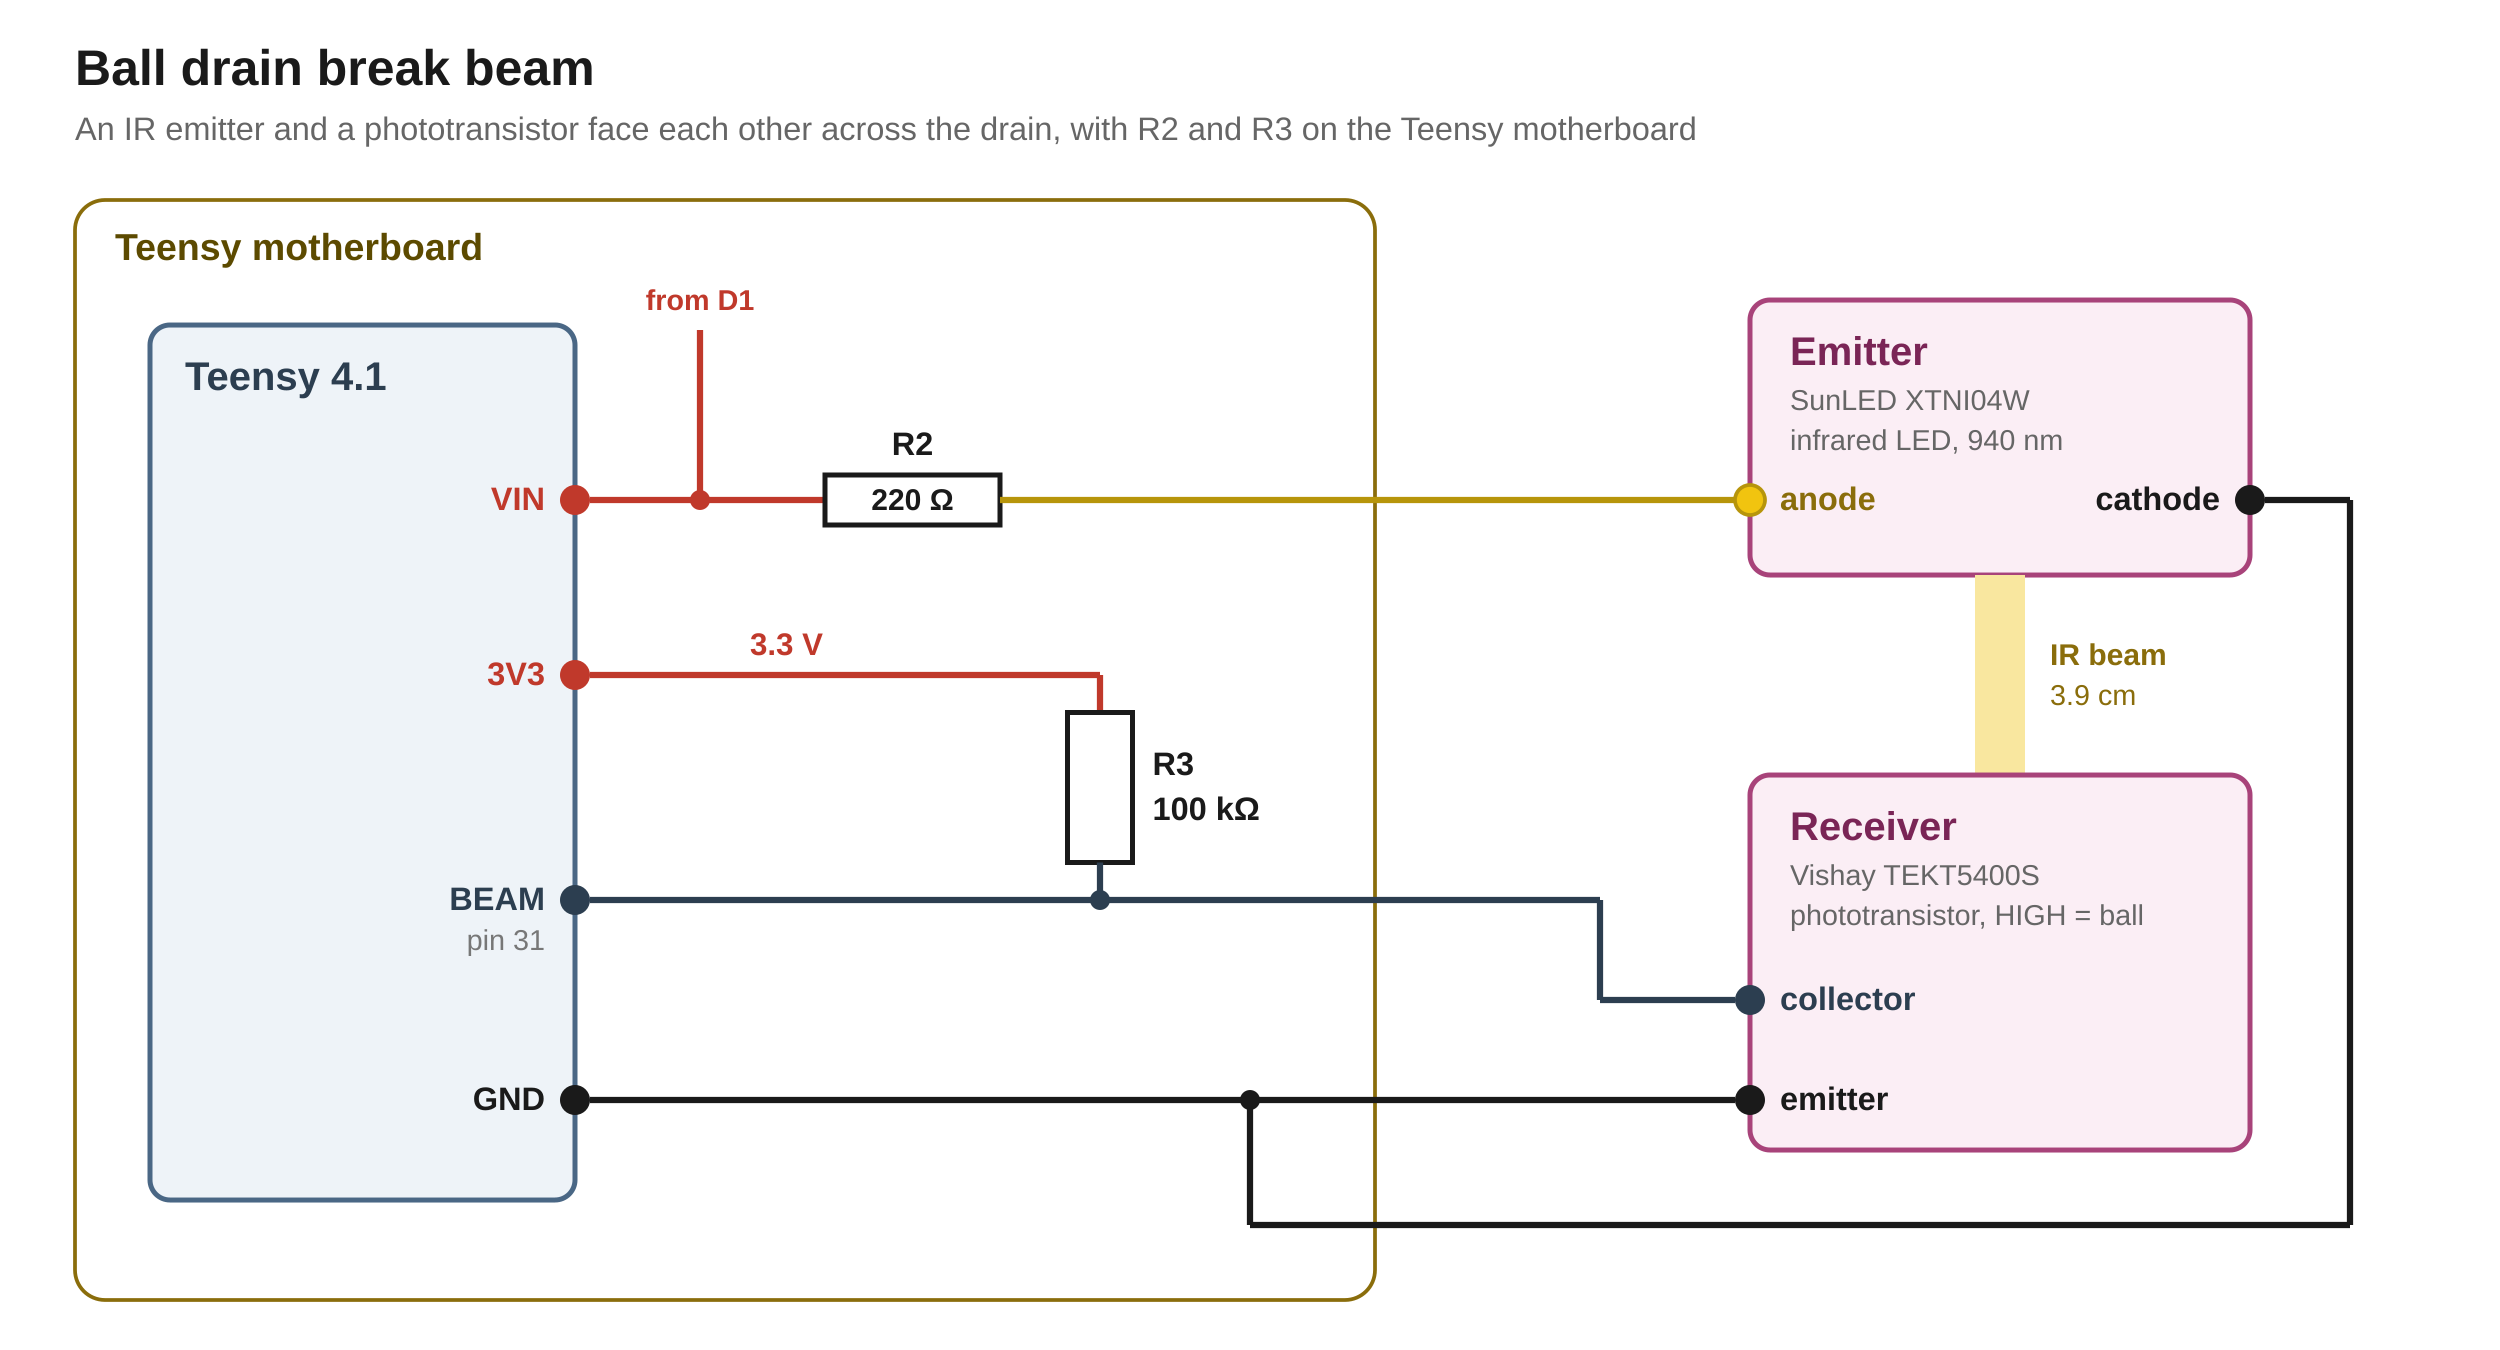
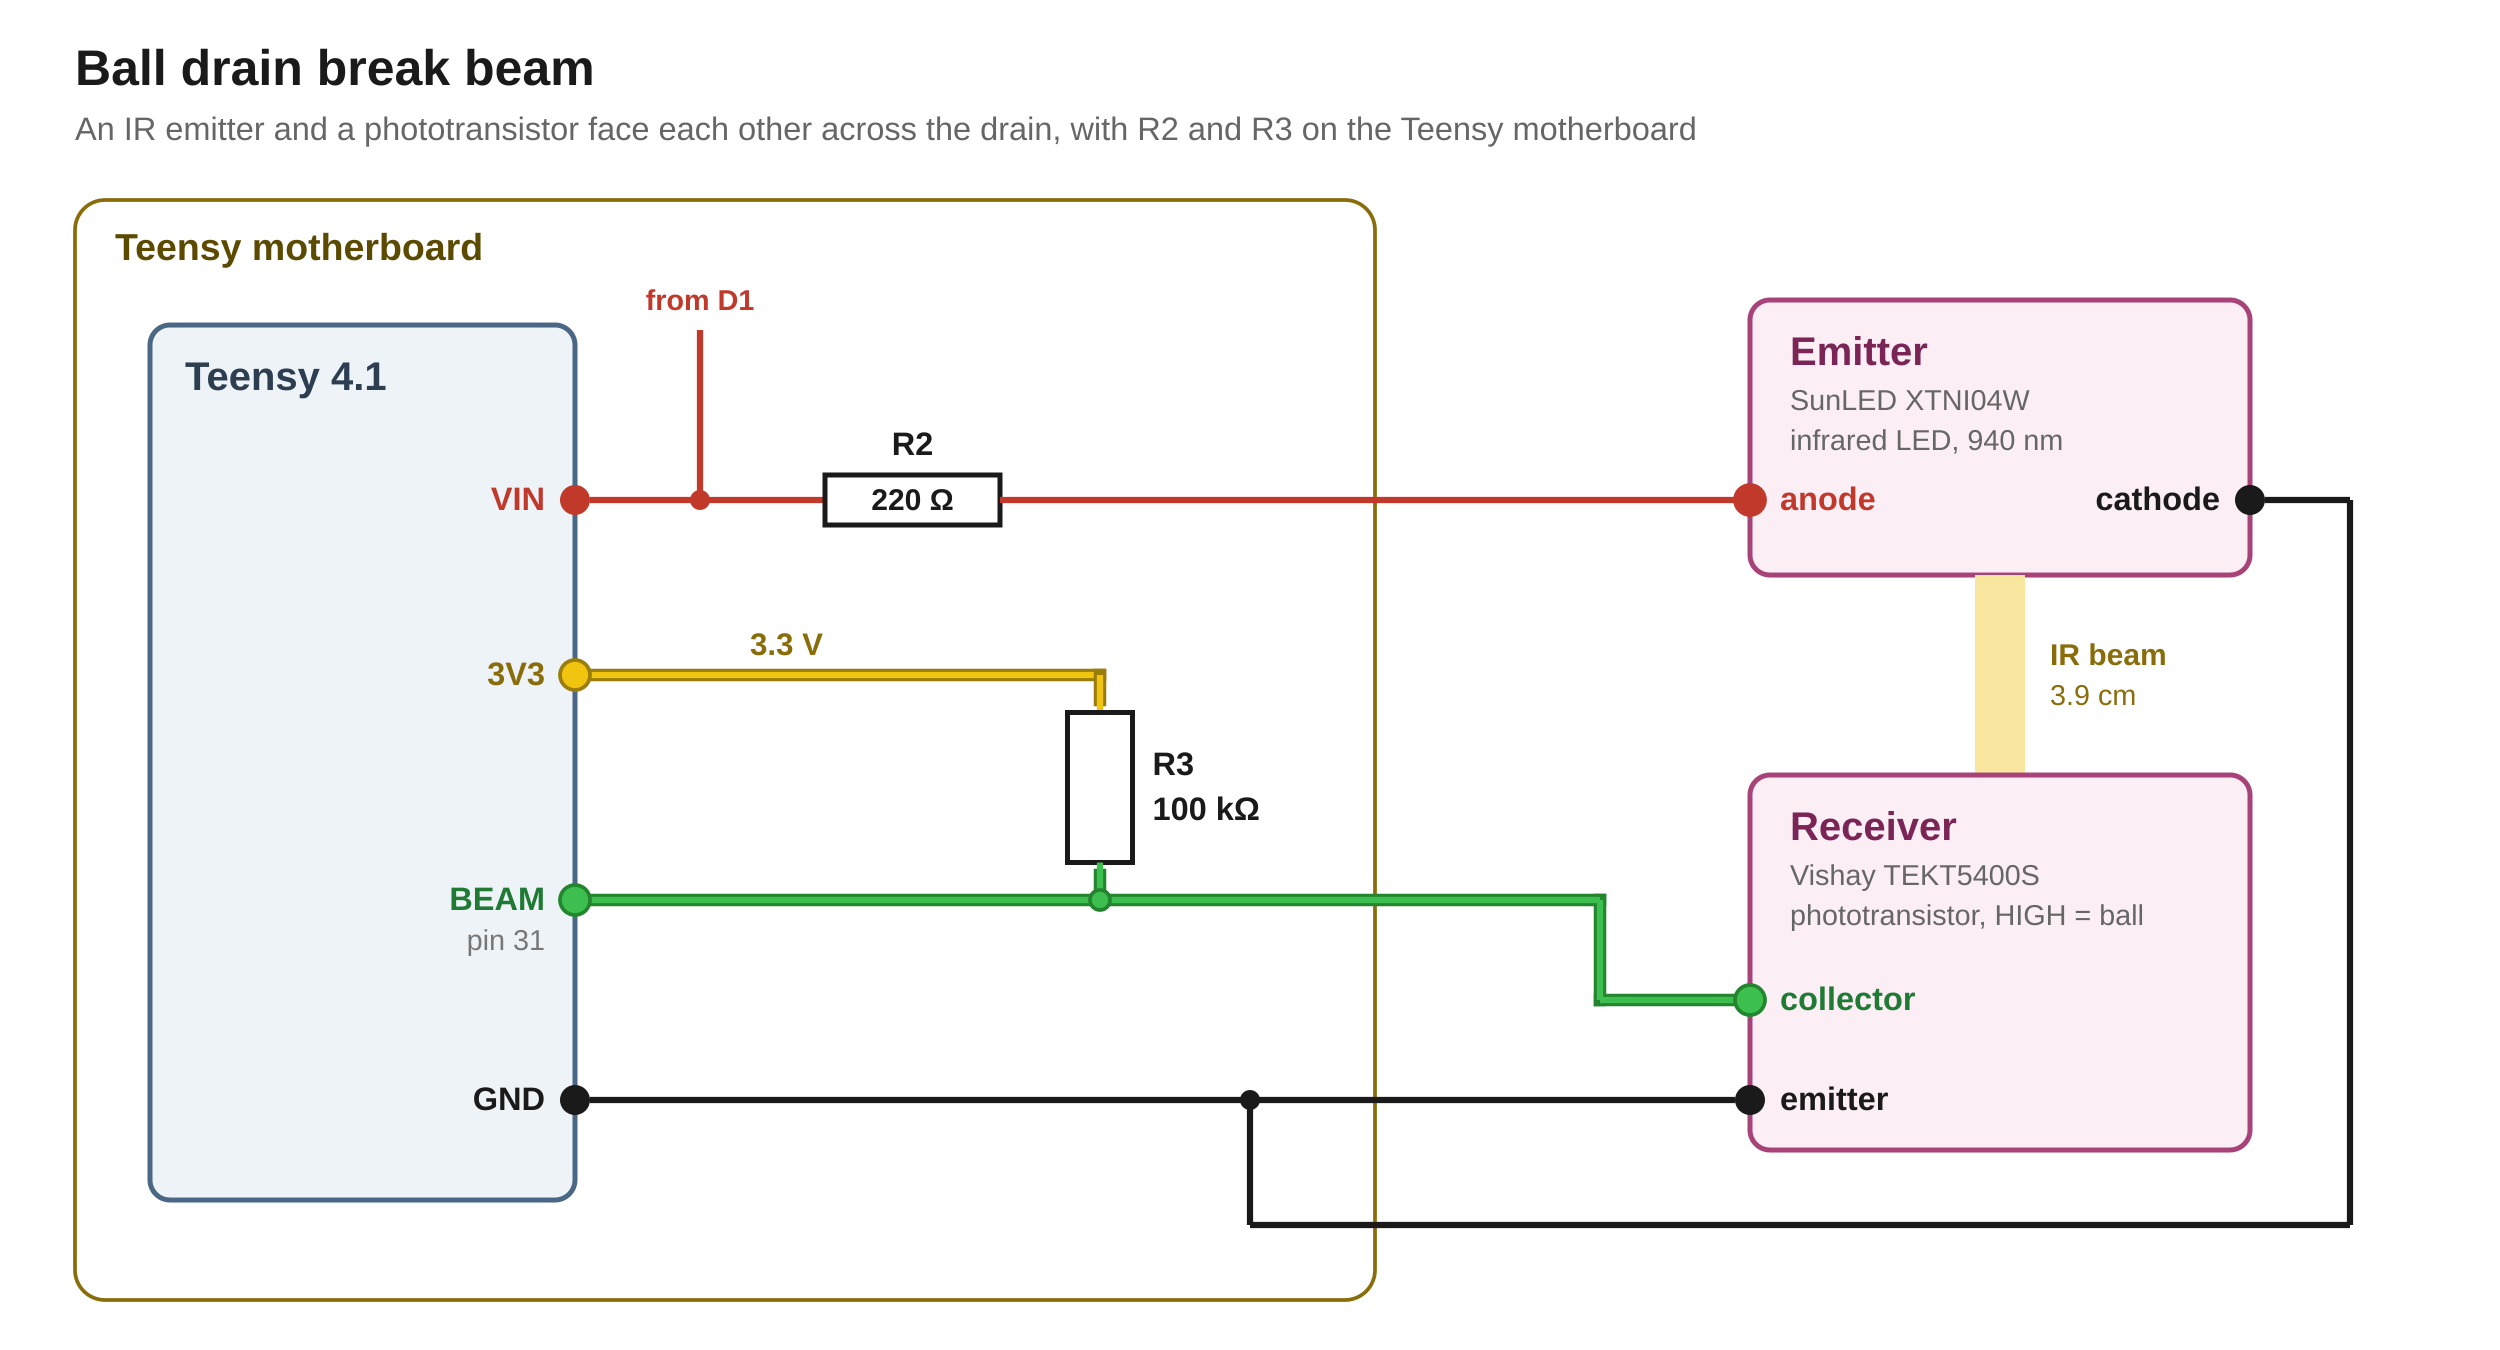
<svg xmlns="http://www.w3.org/2000/svg" viewBox="0 0 1000 540" font-family="Segoe UI, Arial, sans-serif">
  <rect x="0" y="0" width="1000" height="540" fill="#ffffff" />
  <text x="30" y="34" font-size="20" font-weight="700" fill="#1a1a1a">Ball drain break beam</text>
  <text x="30" y="56" font-size="13" fill="#666">An IR emitter and a phototransistor face each other across the drain, with R2 and R3 on the Teensy motherboard</text>
  <rect x="30" y="80" width="520" height="440" rx="12" fill="none" stroke="#8a6d0b" stroke-width="1.5" />
  <text x="46" y="104" font-size="15" font-weight="700" fill="#5c4a00">Teensy motherboard</text>
  <rect x="60" y="130" width="170" height="350" rx="8" fill="#eef3f8" stroke="#4a6785" stroke-width="2" />
  <text x="74" y="156" font-size="16" font-weight="700" fill="#2c3e50">Teensy 4.1</text>
  <circle cx="230" cy="200" r="6" fill="#c0392b" />
  <text x="218" y="204" text-anchor="end" font-size="13" font-weight="700" fill="#c0392b">VIN</text>
-   <circle cx="230" cy="270" r="6" fill="#c0392b" />
-   <text x="218" y="274" text-anchor="end" font-size="13" font-weight="700" fill="#c0392b">3V3</text>
-   <circle cx="230" cy="360" r="6" fill="#2c3e50" />
-   <text x="218" y="364" text-anchor="end" font-size="13" font-weight="700" fill="#2c3e50">BEAM</text>
+   <text x="218" y="274" text-anchor="end" font-size="13" font-weight="700" fill="#8a6d0b">3V3</text>
+   <text x="218" y="364" text-anchor="end" font-size="13" font-weight="700" fill="#1f7a33">BEAM</text>
  <text x="218" y="380" text-anchor="end" font-size="11.5" fill="#777" data-pin="Receiver output of the ball drain gate">pin 31</text>
  <circle cx="230" cy="440" r="6" fill="#1a1a1a" />
  <text x="218" y="444" text-anchor="end" font-size="13" font-weight="700" fill="#1a1a1a">GND</text>
  <text x="280" y="124" text-anchor="middle" font-size="11.5" font-weight="700" fill="#c0392b">from D1</text>
  <line x1="280" y1="132" x2="280" y2="200" stroke="#c0392b" stroke-width="2.5" />
  <circle cx="280" cy="200" r="4" fill="#c0392b" />
  <line x1="236" y1="200" x2="330" y2="200" stroke="#c0392b" stroke-width="2.5" />
  <rect x="330" y="190" width="70" height="20" fill="#fff" stroke="#1a1a1a" stroke-width="2" />
  <text x="365" y="204" text-anchor="middle" font-size="12" font-weight="700" fill="#1a1a1a" data-fig="r_e">220 Ω</text>
  <text x="365" y="182" text-anchor="middle" font-size="13" font-weight="700" fill="#1a1a1a">R2</text>
-   <line x1="400" y1="200" x2="694" y2="200" stroke="#b7950b" stroke-width="2.5" />
-   <line x1="236" y1="270" x2="440" y2="270" stroke="#c0392b" stroke-width="2.5" />
-   <text x="300" y="262" font-size="12.5" font-weight="700" fill="#c0392b" data-fig="v_3v3">3.3 V</text>
-   <line x1="440" y1="270" x2="440" y2="285" stroke="#c0392b" stroke-width="2.5" />
+   <line x1="400" y1="200" x2="694" y2="200" stroke="#c0392b" stroke-width="2.5" />
+   <line x1="236" y1="270" x2="442.5" y2="270" stroke="#9a7d0a" stroke-width="5" />
+   <line x1="236" y1="270" x2="440" y2="270" stroke="#f1c40f" stroke-width="2.5" />
+   <text x="300" y="262" font-size="12.5" font-weight="700" fill="#8a6d0b" data-fig="v_3v3">3.3 V</text>
+   <line x1="440" y1="267.5" x2="440" y2="282.5" stroke="#9a7d0a" stroke-width="5" />
+   <line x1="440" y1="270" x2="440" y2="285" stroke="#f1c40f" stroke-width="2.5" />
  <rect x="427" y="285" width="26" height="60" fill="#fff" stroke="#1a1a1a" stroke-width="2" />
  <text x="461" y="310" font-size="13" font-weight="700" fill="#1a1a1a">R3</text>
  <text x="461" y="328" font-size="13" font-weight="700" fill="#1a1a1a" data-fig="r_pu">100 kΩ</text>
-   <line x1="440" y1="345" x2="440" y2="360" stroke="#2c3e50" stroke-width="2.5" />
-   <circle cx="440" cy="360" r="4" fill="#2c3e50" />
-   <line x1="236" y1="360" x2="640" y2="360" stroke="#2c3e50" stroke-width="2.5" />
-   <line x1="640" y1="360" x2="640" y2="400" stroke="#2c3e50" stroke-width="2.5" />
-   <line x1="640" y1="400" x2="694" y2="400" stroke="#2c3e50" stroke-width="2.5" />
+   <line x1="440" y1="347.5" x2="440" y2="360" stroke="#23862f" stroke-width="5" />
+   <line x1="440" y1="345" x2="440" y2="360" stroke="#3cbf4e" stroke-width="2.5" />
+   <line x1="236" y1="360" x2="642.5" y2="360" stroke="#23862f" stroke-width="5" />
+   <line x1="640" y1="357.5" x2="640" y2="402.5" stroke="#23862f" stroke-width="5" />
+   <line x1="637.5" y1="400" x2="694" y2="400" stroke="#23862f" stroke-width="5" />
+   <line x1="236" y1="360" x2="640" y2="360" stroke="#3cbf4e" stroke-width="2.5" />
+   <line x1="640" y1="360" x2="640" y2="400" stroke="#3cbf4e" stroke-width="2.5" />
+   <line x1="640" y1="400" x2="694" y2="400" stroke="#3cbf4e" stroke-width="2.5" />
  <line x1="236" y1="440" x2="694" y2="440" stroke="#1a1a1a" stroke-width="2.5" />
  <circle cx="500" cy="440" r="4" fill="#1a1a1a" />
  <line x1="500" y1="440" x2="500" y2="490" stroke="#1a1a1a" stroke-width="2.5" />
  <line x1="500" y1="490" x2="940" y2="490" stroke="#1a1a1a" stroke-width="2.5" />
  <line x1="940" y1="490" x2="940" y2="200" stroke="#1a1a1a" stroke-width="2.5" />
  <line x1="940" y1="200" x2="906" y2="200" stroke="#1a1a1a" stroke-width="2.5" />
  <rect x="700" y="120" width="200" height="110" rx="8" fill="#fbeef5" stroke="#a8437a" stroke-width="2" />
  <text x="716" y="146" font-size="16" font-weight="700" fill="#7a2556">Emitter</text>
  <text x="716" y="164" font-size="11.5" fill="#666">SunLED XTNI04W</text>
  <text x="716" y="180" font-size="11.5" fill="#666" data-fig="lam_p">infrared LED, 940 nm</text>
-   <circle cx="700" cy="200" r="6" fill="#f1c40f" stroke="#b7950b" stroke-width="1.5" />
-   <text x="712" y="204" font-size="13" font-weight="700" fill="#8a6d0b">anode</text>
+   <circle cx="700" cy="200" r="6" fill="#c0392b" stroke="#c0392b" stroke-width="1.5" />
+   <text x="712" y="204" font-size="13" font-weight="700" fill="#c0392b">anode</text>
  <circle cx="900" cy="200" r="6" fill="#1a1a1a" />
  <text x="888" y="204" text-anchor="end" font-size="13" font-weight="700" fill="#1a1a1a">cathode</text>
  <rect x="790" y="230" width="20" height="80" fill="#f9e79f" />
  <text x="820" y="266" font-size="12" font-weight="700" fill="#8a6d0b">IR beam</text>
  <text x="820" y="282" font-size="11.5" fill="#8a6d0b" data-fig="d_gap">3.9 cm</text>
  <rect x="700" y="310" width="200" height="150" rx="8" fill="#fbeef5" stroke="#a8437a" stroke-width="2" />
  <text x="716" y="336" font-size="16" font-weight="700" fill="#7a2556">Receiver</text>
  <text x="716" y="354" font-size="11.5" fill="#666">Vishay TEKT5400S</text>
  <text x="716" y="370" font-size="11.5" fill="#666">phototransistor, HIGH = ball</text>
-   <circle cx="700" cy="400" r="6" fill="#2c3e50" />
-   <text x="712" y="404" font-size="13" font-weight="700" fill="#2c3e50">collector</text>
+   <text x="712" y="404" font-size="13" font-weight="700" fill="#1f7a33">collector</text>
  <circle cx="700" cy="440" r="6" fill="#1a1a1a" />
  <text x="712" y="444" font-size="13" font-weight="700" fill="#1a1a1a">emitter</text>
+   <circle cx="230" cy="270" r="6" fill="#f1c40f" stroke="#9a7d0a" stroke-width="1.5" />
+   <circle cx="230" cy="360" r="6" fill="#3cbf4e" stroke="#23862f" stroke-width="1.5" />
+   <circle cx="440" cy="360" r="4" fill="#3cbf4e" stroke="#23862f" stroke-width="1.5" />
+   <circle cx="700" cy="400" r="6" fill="#3cbf4e" stroke="#23862f" stroke-width="1.5" />
</svg>
